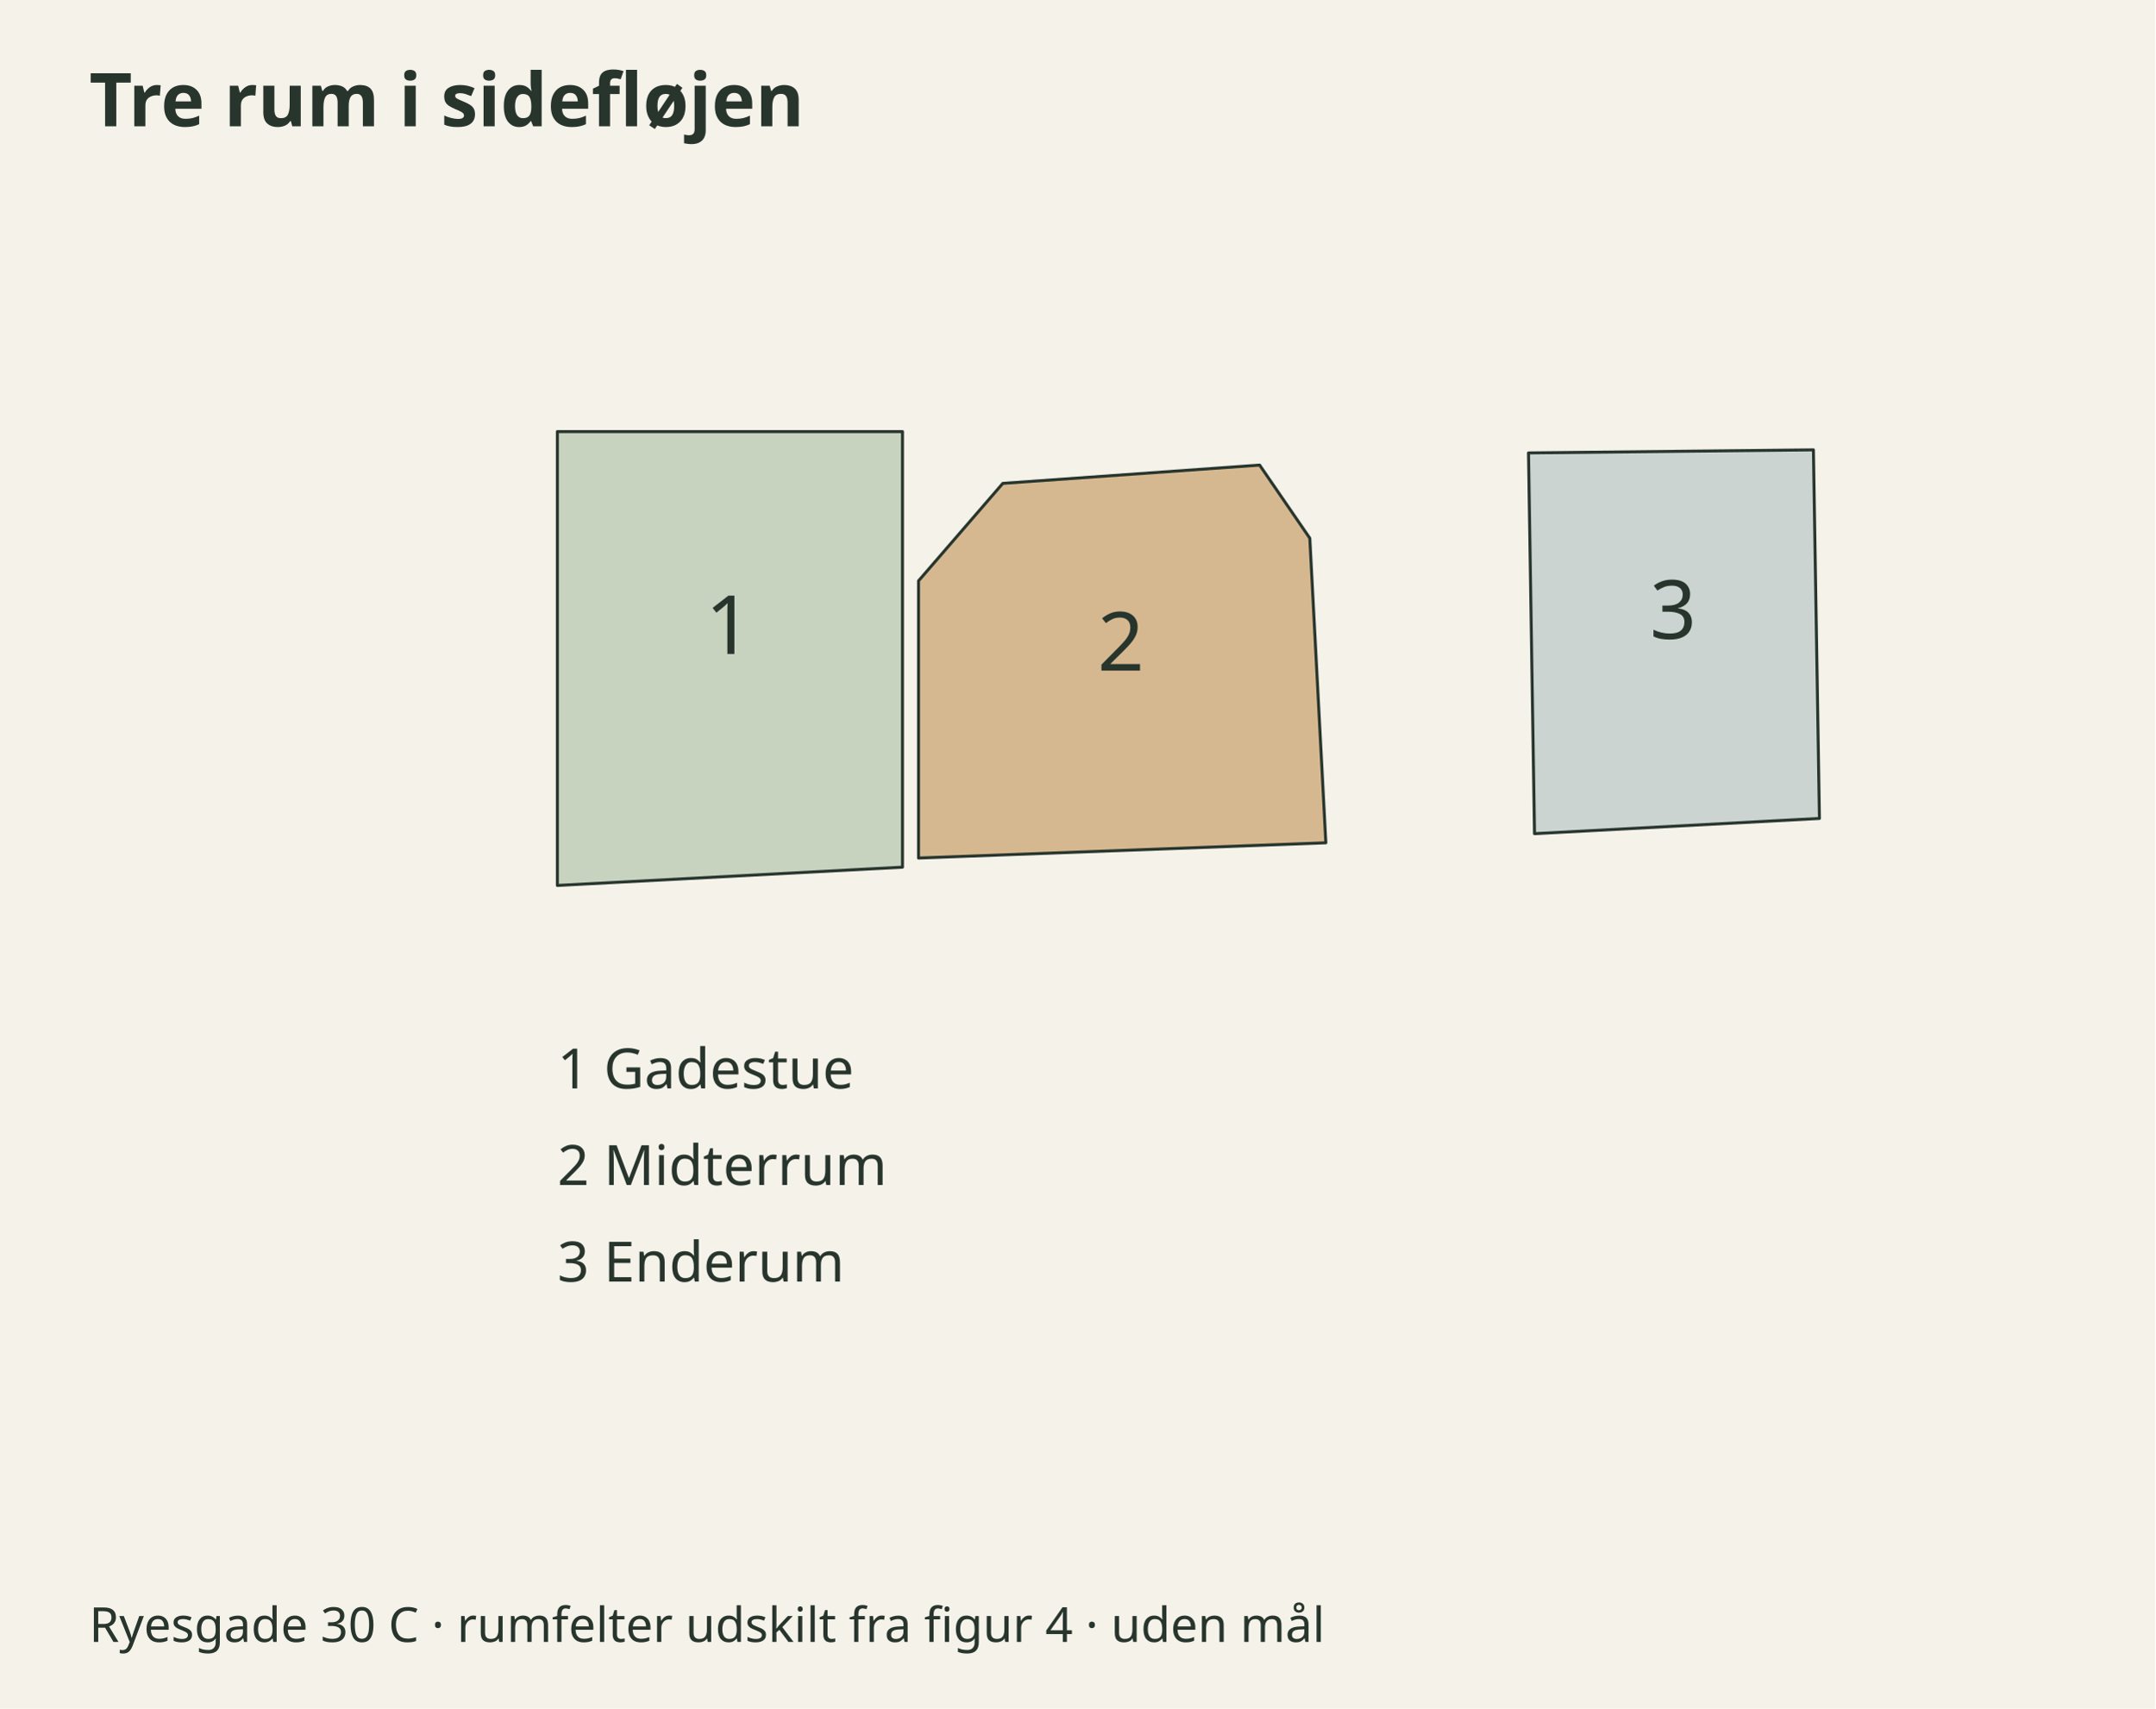
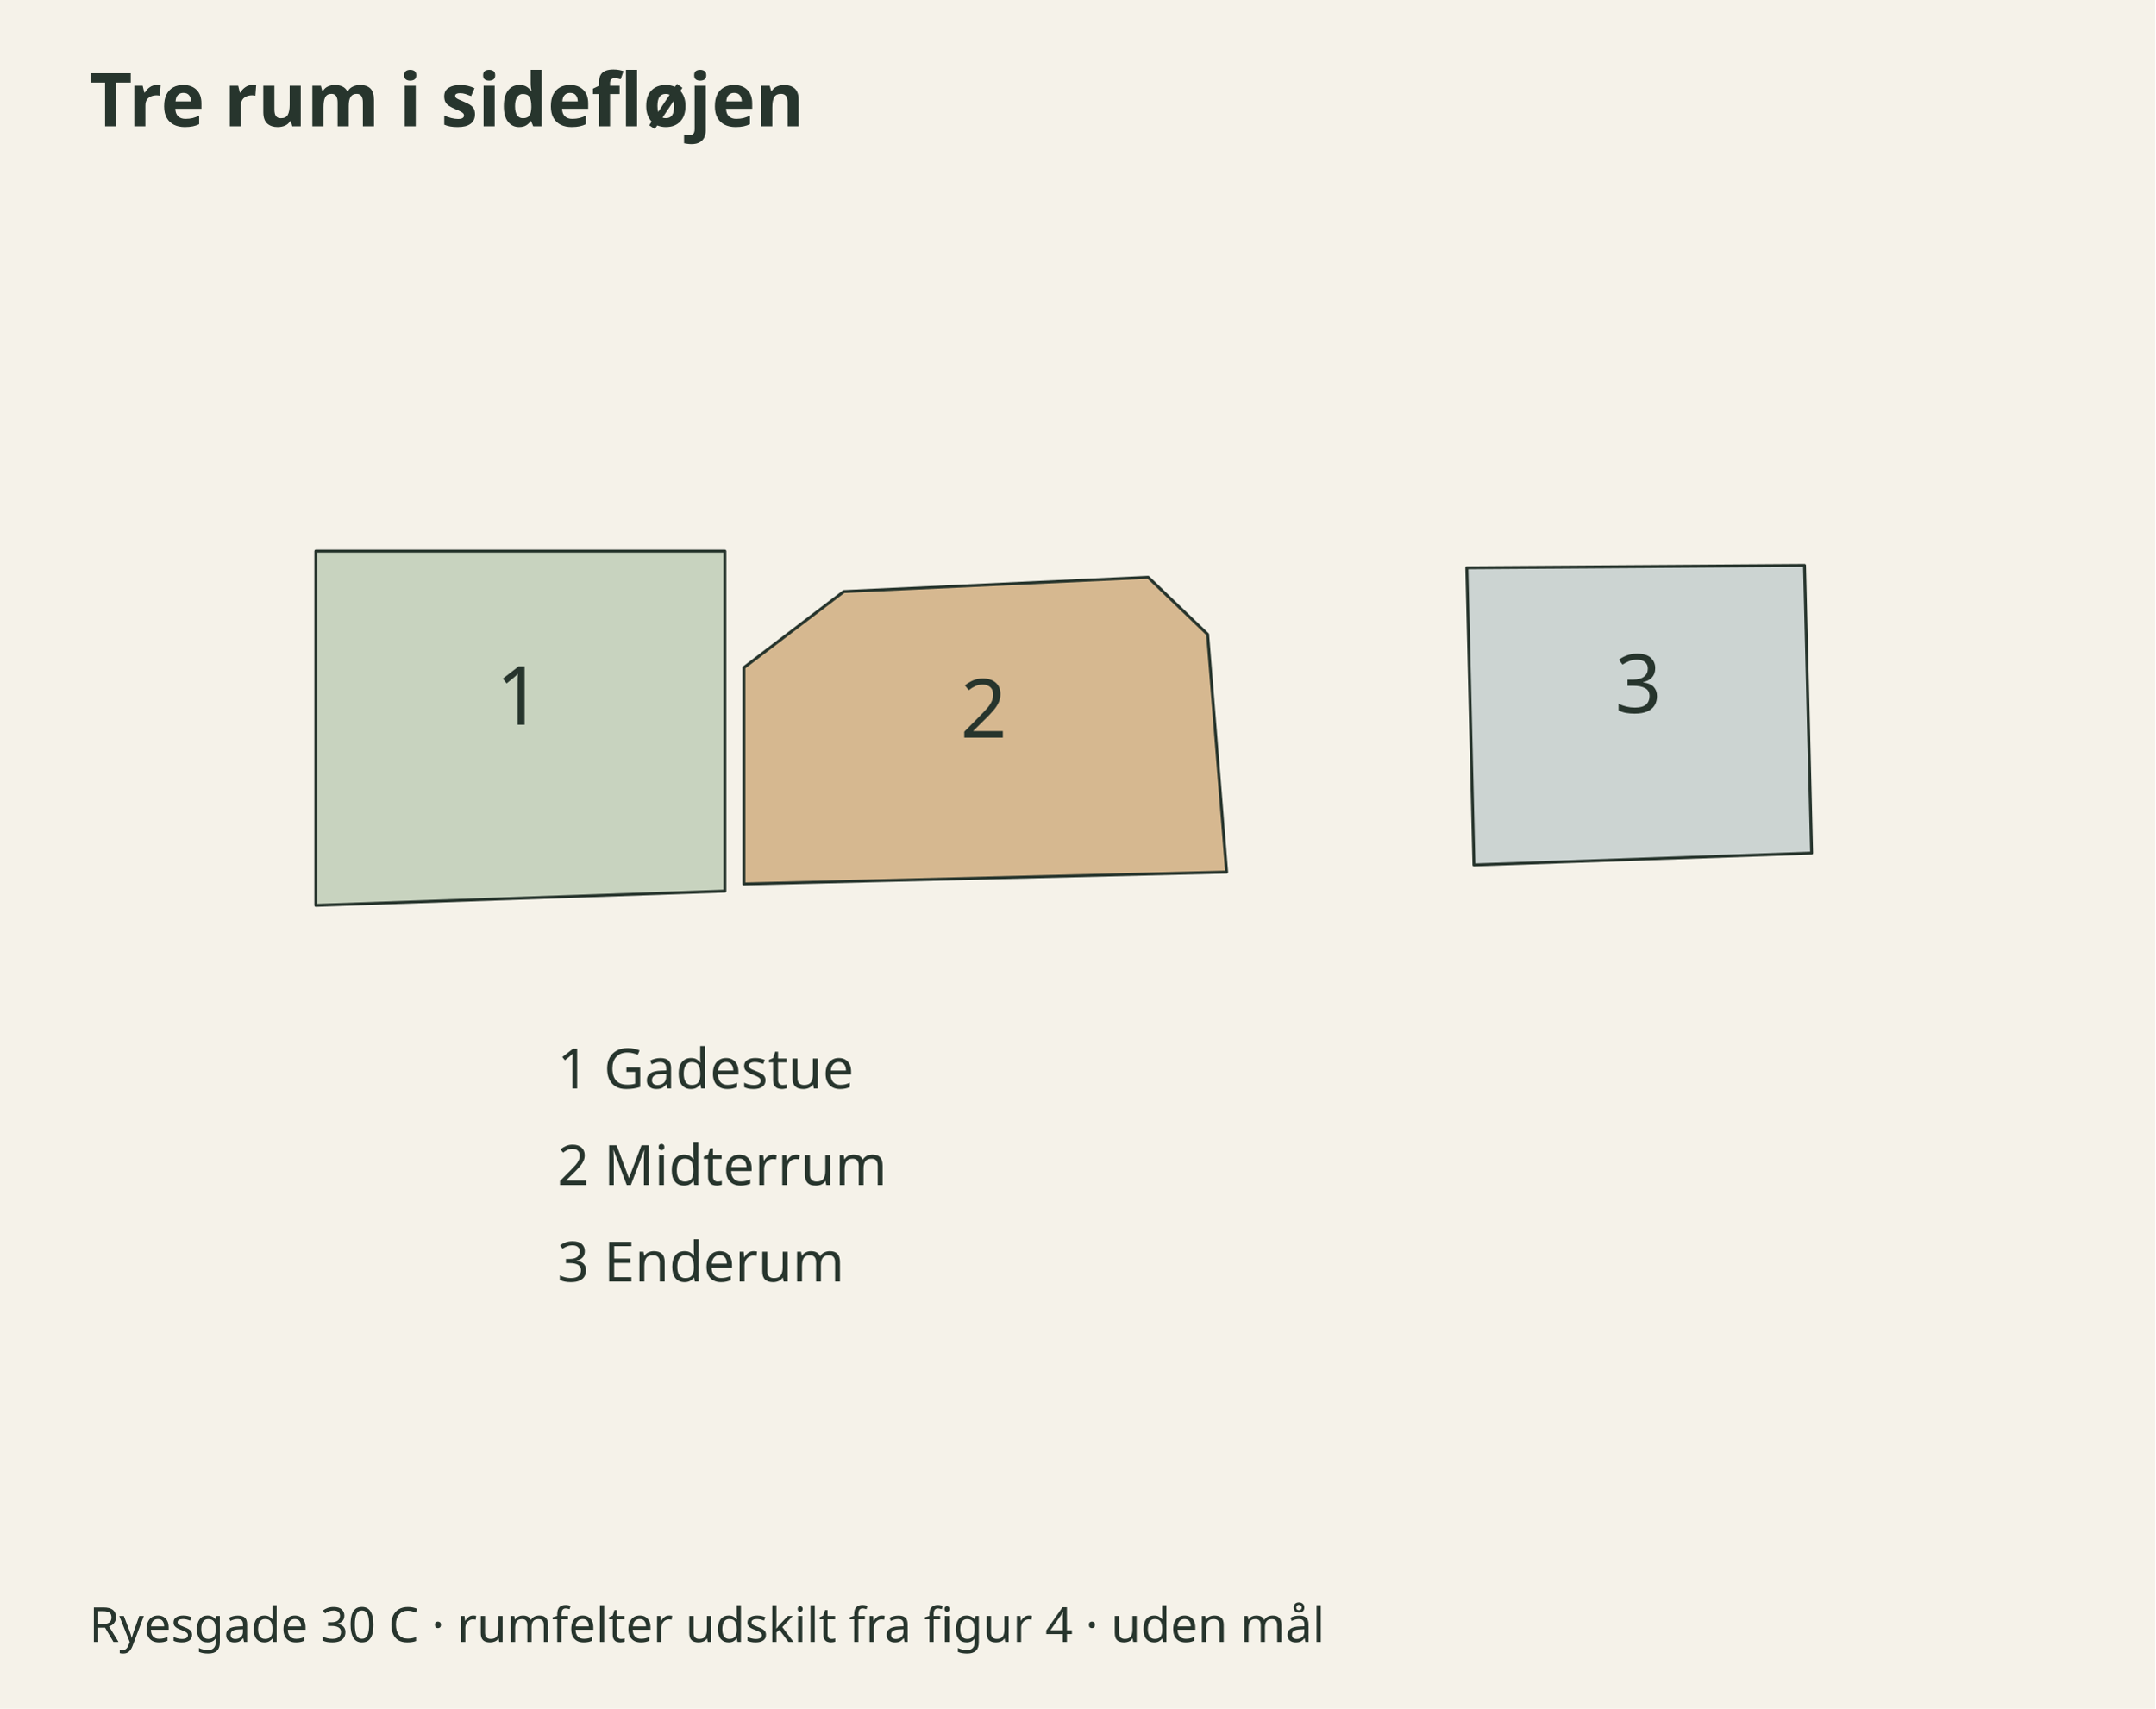
<svg xmlns="http://www.w3.org/2000/svg" viewBox="0 0 580 460" role="img">
  <rect width="580" height="460" fill="#f5f2e9" />
  <text x="24.00" y="34.00" font-family="sans-serif" font-size="20" fill="#27352d" text-anchor="start" font-weight="bold">Tre rum i sidefløjen</text>
-   <path d="M150.00 238.36 L242.88 233.44 L242.88 116.18 L150.00 116.18Z" fill="#c8d3bf" stroke="#27352d" stroke-width="0.8" stroke-linejoin="round" />
-   <text x="196.12" y="176.05" font-family="sans-serif" font-size="22" fill="#27352d" text-anchor="middle" font-weight="normal">1</text>
-   <path d="M247.20 230.98 L356.82 226.88 L352.50 144.88 L339.00 125.20 L269.88 130.12 L247.20 156.36Z" fill="#d6b890" stroke="#27352d" stroke-width="0.8" stroke-linejoin="round" />
-   <text x="301.66" y="180.52" font-family="sans-serif" font-size="22" fill="#27352d" text-anchor="middle" font-weight="normal">2</text>
-   <path d="M411.36 121.92 L412.98 224.42 L489.66 220.32 L488.04 121.10Z" fill="#ccd4d2" stroke="#27352d" stroke-width="0.8" stroke-linejoin="round" />
-   <text x="450.30" y="171.95" font-family="sans-serif" font-size="22" fill="#27352d" text-anchor="middle" font-weight="normal">3</text>
+   <path d="M85.00 243.72 L195.08 239.88 L195.08 148.36 L85.00 148.36Z" fill="#c8d3bf" stroke="#27352d" stroke-width="0.8" stroke-linejoin="round" />
+   <text x="139.66" y="195.09" font-family="sans-serif" font-size="22" fill="#27352d" text-anchor="middle" font-weight="normal">1</text>
+   <path d="M200.20 237.96 L330.12 234.76 L325.00 170.76 L309.00 155.40 L227.08 159.24 L200.20 179.72Z" fill="#d6b890" stroke="#27352d" stroke-width="0.8" stroke-linejoin="round" />
+   <text x="264.74" y="198.58" font-family="sans-serif" font-size="22" fill="#27352d" text-anchor="middle" font-weight="normal">2</text>
+   <path d="M394.76 152.84 L396.68 232.84 L487.56 229.64 L485.64 152.20Z" fill="#ccd4d2" stroke="#27352d" stroke-width="0.8" stroke-linejoin="round" />
+   <text x="440.91" y="191.89" font-family="sans-serif" font-size="22" fill="#27352d" text-anchor="middle" font-weight="normal">3</text>
  <text x="150.00" y="293.00" font-family="sans-serif" font-size="15" fill="#27352d" text-anchor="start" font-weight="normal">1   Gadestue</text>
  <text x="150.00" y="319.00" font-family="sans-serif" font-size="15" fill="#27352d" text-anchor="start" font-weight="normal">2   Midterrum</text>
  <text x="150.00" y="345.00" font-family="sans-serif" font-size="15" fill="#27352d" text-anchor="start" font-weight="normal">3   Enderum</text>
  <text x="24.00" y="442.00" font-family="sans-serif" font-size="13" fill="#27352d" text-anchor="start" font-weight="normal">Ryesgade 30 C · rumfelter udskilt fra figur 4 · uden mål</text>
</svg>
